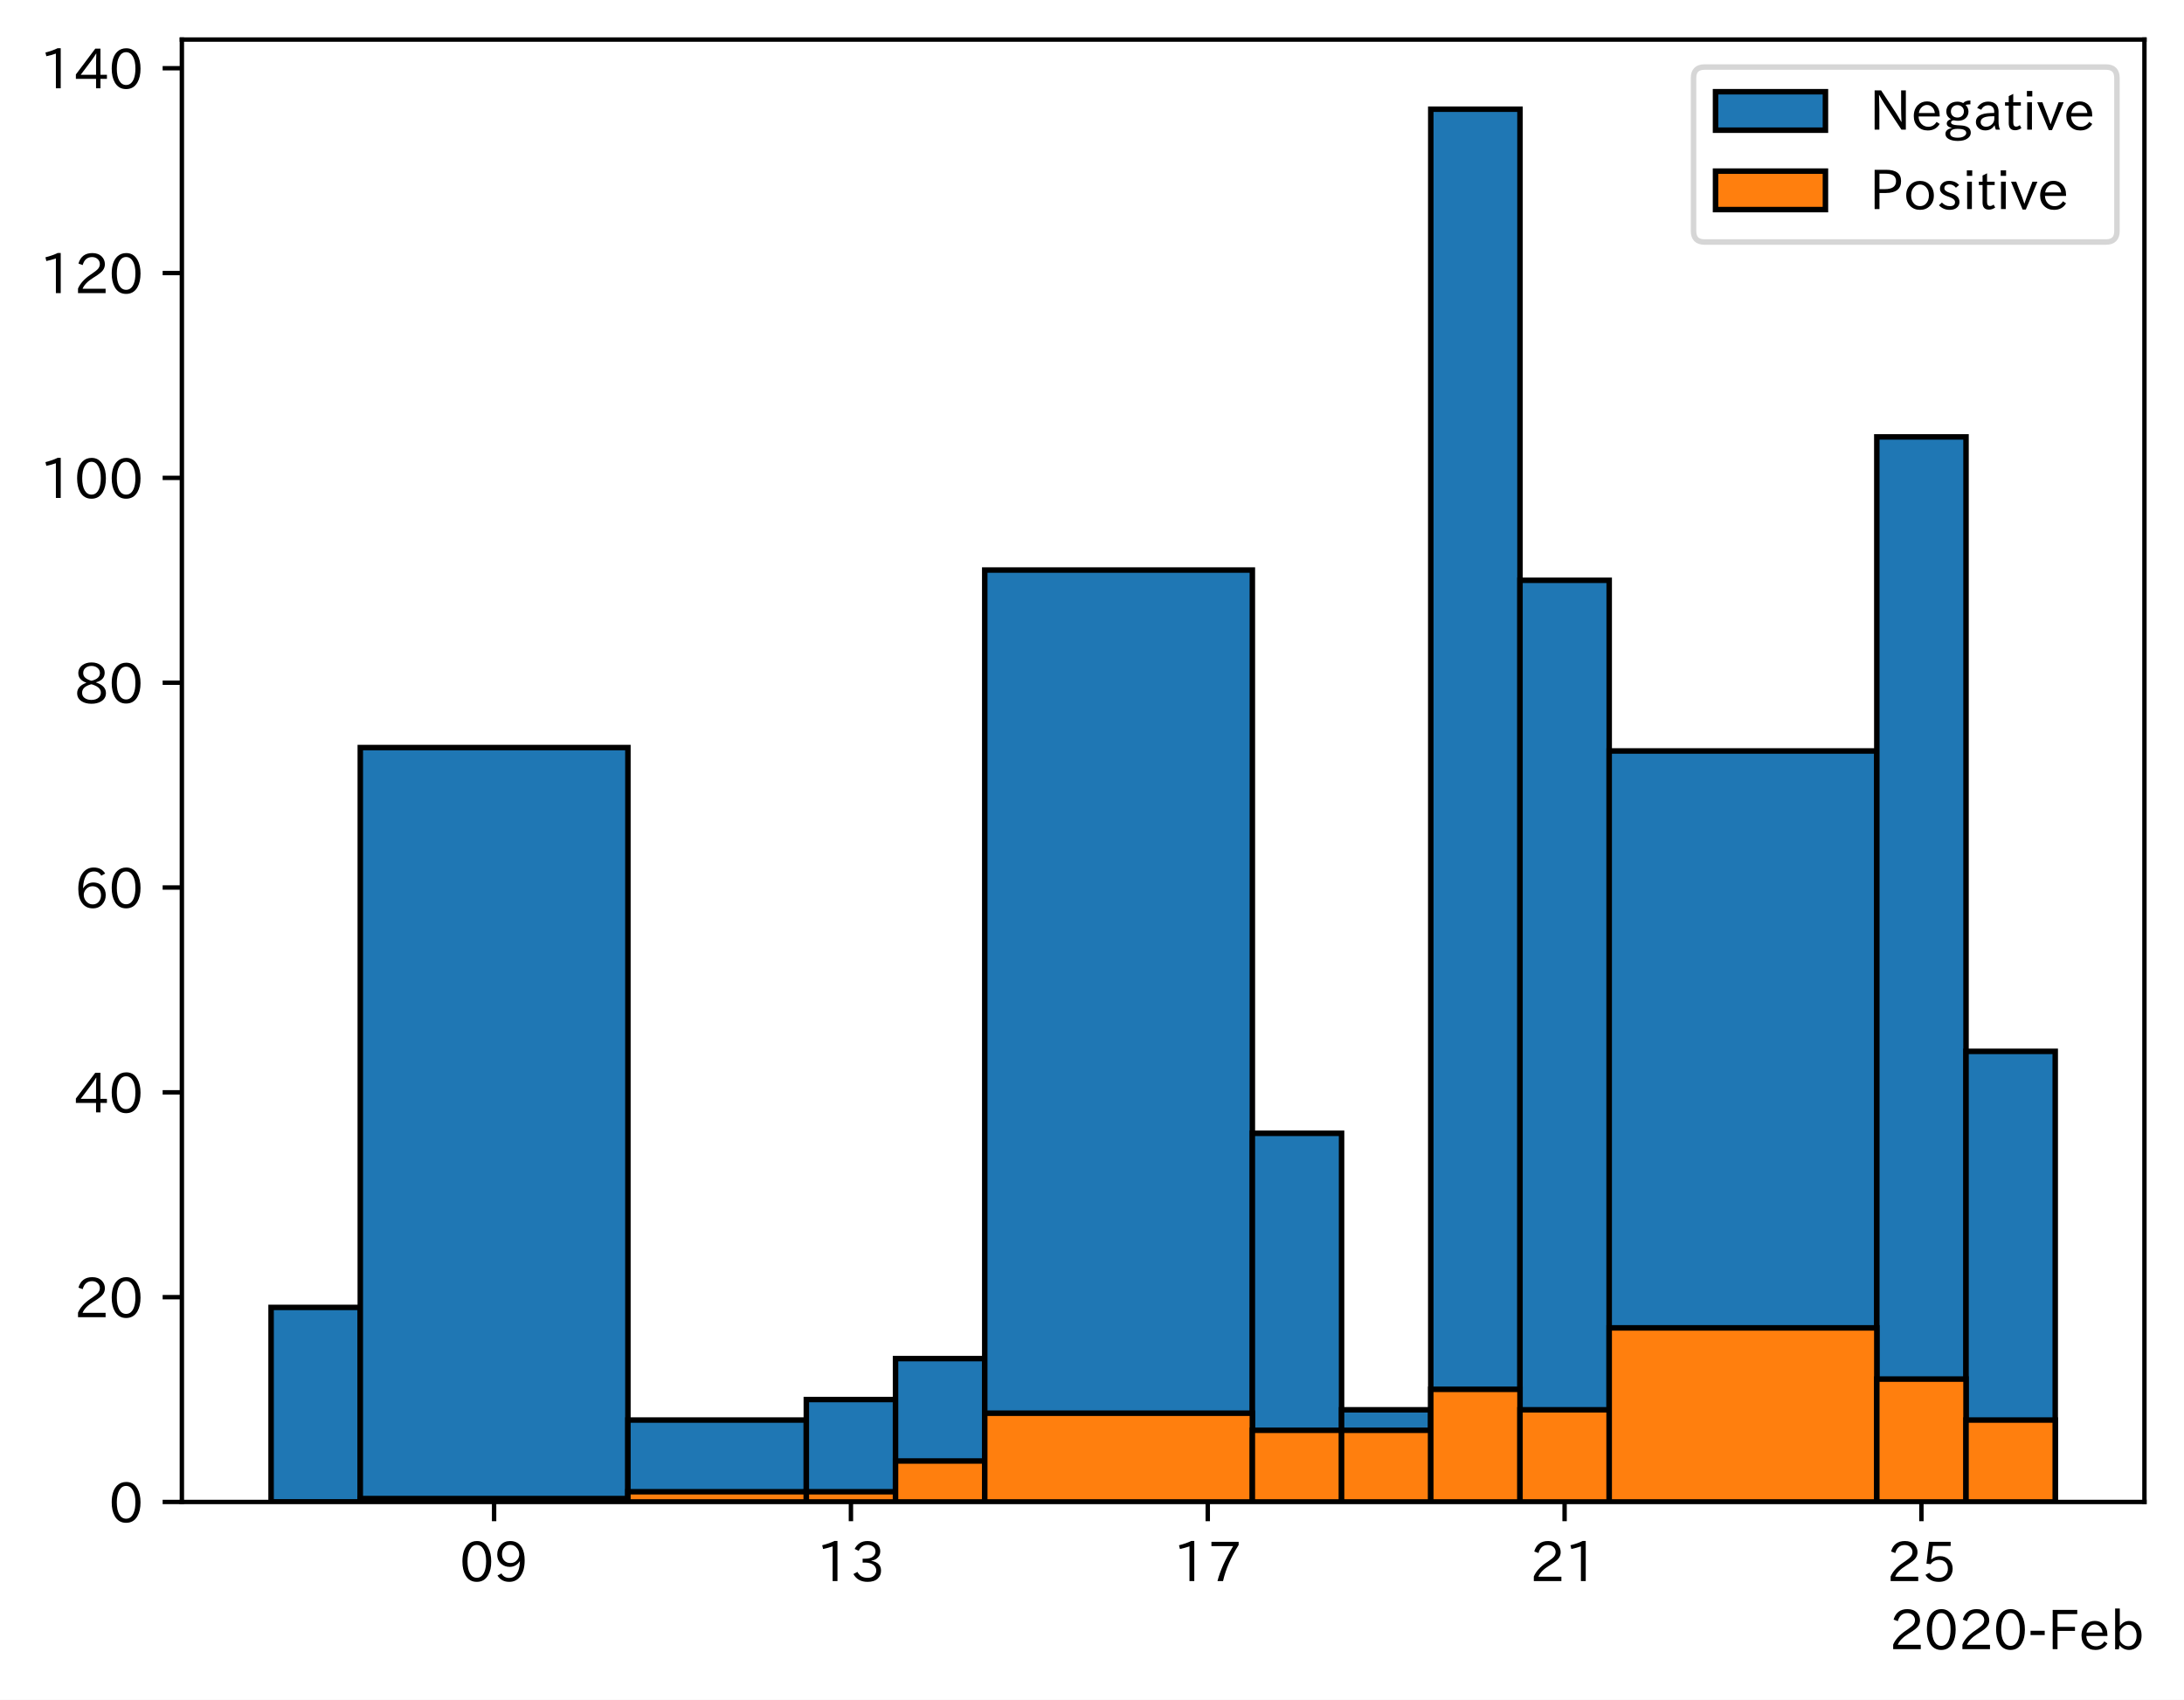
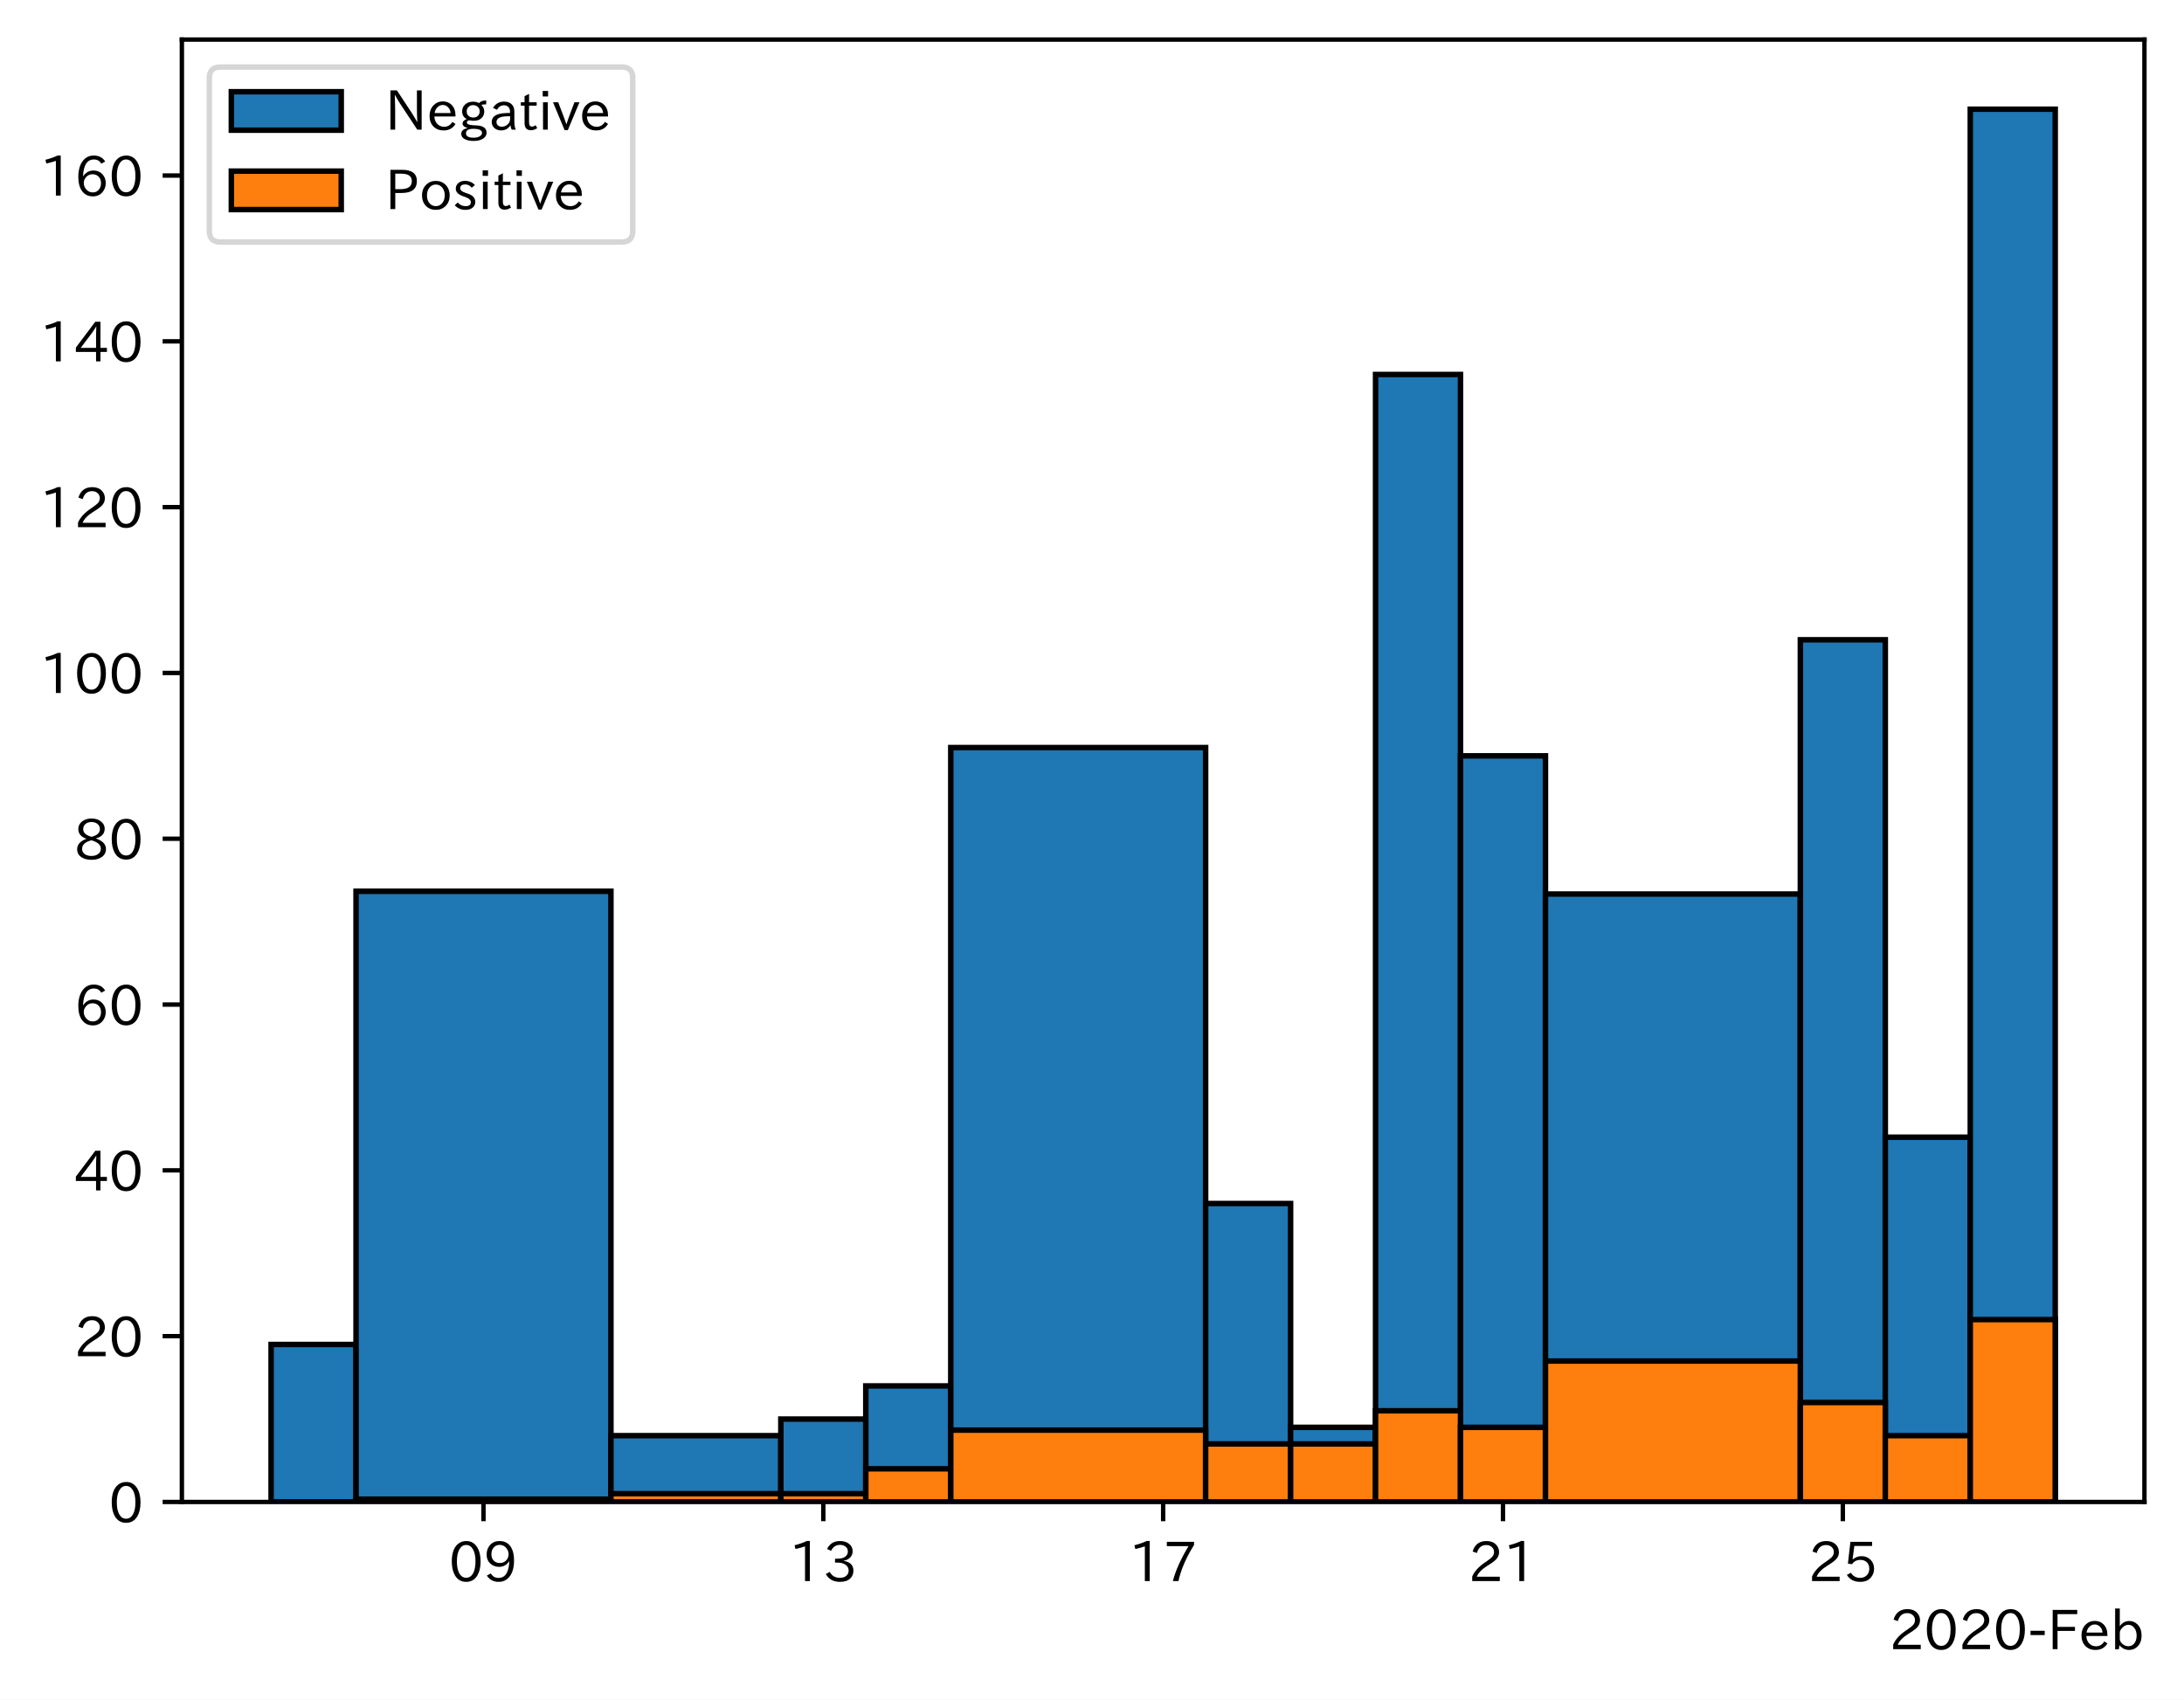
<svg xmlns="http://www.w3.org/2000/svg" xmlns:xlink="http://www.w3.org/1999/xlink" height="309.293pt" version="1.1" viewBox="0 0 397.415 309.293" width="397.415pt">
  <defs>
    <style type="text/css">
*{stroke-linecap:butt;stroke-linejoin:round;}
  </style>
  </defs>
  <g id="figure_1">
    <g id="patch_1">
      <path d="M 0 309.293  L 397.415 309.293  L 397.415 0  L 0 0  z " style="fill:#ffffff;" />
    </g>
    <g id="axes_1">
      <g id="patch_2">
        <path d="M 33.095 273.312  L 390.215 273.312  L 390.215 7.2  L 33.095 7.2  z " style="fill:#ffffff;" />
      </g>
      <g id="patch_3">
-         <path clip-path="url(#p7e88166988)" d="z " style="fill:#1f77b4;stroke:#000000;stroke-linejoin:miter;" />
+         <path clip-path="url(#pc66e0fc06d)" d="z " style="fill:#1f77b4;stroke:#000000;stroke-linejoin:miter;" />
      </g>
      <g id="patch_4">
-         <path clip-path="url(#p7e88166988)" d="M 65.561 273.312  L 49.328 273.312  L 49.328 237.905  L 65.561 237.905  z " style="fill:#1f77b4;stroke:#000000;stroke-linejoin:miter;" />
+         <path clip-path="url(#pc66e0fc06d)" d="M 64.788 273.312  L 49.328 273.312  L 49.328 244.649  L 64.788 244.649  z " style="fill:#1f77b4;stroke:#000000;stroke-linejoin:miter;" />
      </g>
      <g id="patch_5">
-         <path clip-path="url(#p7e88166988)" d="M 114.259 273.312  L 65.561 273.312  L 65.561 136.032  L 114.259 136.032  z " style="fill:#1f77b4;stroke:#000000;stroke-linejoin:miter;" />
+         <path clip-path="url(#pc66e0fc06d)" d="M 111.167 273.312  L 64.788 273.312  L 64.788 162.181  L 111.167 162.181  z " style="fill:#1f77b4;stroke:#000000;stroke-linejoin:miter;" />
      </g>
      <g id="patch_6">
-         <path clip-path="url(#p7e88166988)" d="M 146.724 273.312  L 114.259 273.312  L 114.259 258.404  L 146.724 258.404  z " style="fill:#1f77b4;stroke:#000000;stroke-linejoin:miter;" />
+         <path clip-path="url(#pc66e0fc06d)" d="M 142.086 273.312  L 111.167 273.312  L 111.167 261.243  L 142.086 261.243  z " style="fill:#1f77b4;stroke:#000000;stroke-linejoin:miter;" />
      </g>
      <g id="patch_7">
-         <path clip-path="url(#p7e88166988)" d="M 162.957 273.312  L 146.724 273.312  L 146.724 254.677  L 162.957 254.677  z " style="fill:#1f77b4;stroke:#000000;stroke-linejoin:miter;" />
+         <path clip-path="url(#pc66e0fc06d)" d="M 157.546 273.312  L 142.086 273.312  L 142.086 258.226  L 157.546 258.226  z " style="fill:#1f77b4;stroke:#000000;stroke-linejoin:miter;" />
      </g>
      <g id="patch_8">
-         <path clip-path="url(#p7e88166988)" d="M 179.19 273.312  L 162.957 273.312  L 162.957 247.223  L 179.19 247.223  z " style="fill:#1f77b4;stroke:#000000;stroke-linejoin:miter;" />
+         <path clip-path="url(#pc66e0fc06d)" d="M 173.006 273.312  L 157.546 273.312  L 157.546 252.192  L 173.006 252.192  z " style="fill:#1f77b4;stroke:#000000;stroke-linejoin:miter;" />
      </g>
      <g id="patch_9">
-         <path clip-path="url(#p7e88166988)" d="M 227.888 273.312  L 179.19 273.312  L 179.19 103.731  L 227.888 103.731  z " style="fill:#1f77b4;stroke:#000000;stroke-linejoin:miter;" />
+         <path clip-path="url(#pc66e0fc06d)" d="M 219.385 273.312  L 173.006 273.312  L 173.006 136.032  L 219.385 136.032  z " style="fill:#1f77b4;stroke:#000000;stroke-linejoin:miter;" />
      </g>
      <g id="patch_10">
-         <path clip-path="url(#p7e88166988)" d="M 244.121 273.312  L 227.888 273.312  L 227.888 206.225  L 244.121 206.225  z " style="fill:#1f77b4;stroke:#000000;stroke-linejoin:miter;" />
+         <path clip-path="url(#pc66e0fc06d)" d="M 234.845 273.312  L 219.385 273.312  L 219.385 219.003  L 234.845 219.003  z " style="fill:#1f77b4;stroke:#000000;stroke-linejoin:miter;" />
      </g>
      <g id="patch_11">
-         <path clip-path="url(#p7e88166988)" d="M 260.353 273.312  L 244.121 273.312  L 244.121 256.54  L 260.353 256.54  z " style="fill:#1f77b4;stroke:#000000;stroke-linejoin:miter;" />
+         <path clip-path="url(#pc66e0fc06d)" d="M 250.305 273.312  L 234.845 273.312  L 234.845 259.735  L 250.305 259.735  z " style="fill:#1f77b4;stroke:#000000;stroke-linejoin:miter;" />
      </g>
      <g id="patch_12">
-         <path clip-path="url(#p7e88166988)" d="M 276.586 273.312  L 260.353 273.312  L 260.353 19.872  L 276.586 19.872  z " style="fill:#1f77b4;stroke:#000000;stroke-linejoin:miter;" />
+         <path clip-path="url(#pc66e0fc06d)" d="M 265.764 273.312  L 250.305 273.312  L 250.305 68.146  L 265.764 68.146  z " style="fill:#1f77b4;stroke:#000000;stroke-linejoin:miter;" />
      </g>
      <g id="patch_13">
-         <path clip-path="url(#p7e88166988)" d="M 292.819 273.312  L 276.586 273.312  L 276.586 105.594  L 292.819 105.594  z " style="fill:#1f77b4;stroke:#000000;stroke-linejoin:miter;" />
+         <path clip-path="url(#pc66e0fc06d)" d="M 281.224 273.312  L 265.764 273.312  L 265.764 137.541  L 281.224 137.541  z " style="fill:#1f77b4;stroke:#000000;stroke-linejoin:miter;" />
      </g>
      <g id="patch_14">
-         <path clip-path="url(#p7e88166988)" d="M 341.517 273.312  L 292.819 273.312  L 292.819 136.653  L 341.517 136.653  z " style="fill:#1f77b4;stroke:#000000;stroke-linejoin:miter;" />
+         <path clip-path="url(#pc66e0fc06d)" d="M 327.603 273.312  L 281.224 273.312  L 281.224 162.683  L 327.603 162.683  z " style="fill:#1f77b4;stroke:#000000;stroke-linejoin:miter;" />
      </g>
      <g id="patch_15">
-         <path clip-path="url(#p7e88166988)" d="M 357.75 273.312  L 341.517 273.312  L 341.517 79.505  L 357.75 79.505  z " style="fill:#1f77b4;stroke:#000000;stroke-linejoin:miter;" />
+         <path clip-path="url(#pc66e0fc06d)" d="M 343.063 273.312  L 327.603 273.312  L 327.603 116.421  L 343.063 116.421  z " style="fill:#1f77b4;stroke:#000000;stroke-linejoin:miter;" />
      </g>
      <g id="patch_16">
-         <path clip-path="url(#p7e88166988)" d="M 373.983 273.312  L 357.75 273.312  L 357.75 191.317  L 373.983 191.317  z " style="fill:#1f77b4;stroke:#000000;stroke-linejoin:miter;" />
+         <path clip-path="url(#pc66e0fc06d)" d="M 358.523 273.312  L 343.063 273.312  L 343.063 206.935  L 358.523 206.935  z " style="fill:#1f77b4;stroke:#000000;stroke-linejoin:miter;" />
      </g>
      <g id="patch_17">
-         <path clip-path="url(#p7e88166988)" d="z " style="fill:#ff7f0e;stroke:#000000;stroke-linejoin:miter;" />
+         <path clip-path="url(#pc66e0fc06d)" d="M 373.983 273.312  L 358.523 273.312  L 358.523 19.872  L 373.983 19.872  z " style="fill:#1f77b4;stroke:#000000;stroke-linejoin:miter;" />
      </g>
      <g id="patch_18">
-         <path clip-path="url(#p7e88166988)" d="M 65.561 273.312  L 49.328 273.312  L 49.328 273.312  L 65.561 273.312  z " style="fill:#ff7f0e;stroke:#000000;stroke-linejoin:miter;" />
+         <path clip-path="url(#pc66e0fc06d)" d="z " style="fill:#ff7f0e;stroke:#000000;stroke-linejoin:miter;" />
      </g>
      <g id="patch_19">
-         <path clip-path="url(#p7e88166988)" d="M 114.259 273.312  L 65.561 273.312  L 65.561 272.691  L 114.259 272.691  z " style="fill:#ff7f0e;stroke:#000000;stroke-linejoin:miter;" />
+         <path clip-path="url(#pc66e0fc06d)" d="M 64.788 273.312  L 49.328 273.312  L 49.328 273.312  L 64.788 273.312  z " style="fill:#ff7f0e;stroke:#000000;stroke-linejoin:miter;" />
      </g>
      <g id="patch_20">
-         <path clip-path="url(#p7e88166988)" d="M 146.724 273.312  L 114.259 273.312  L 114.259 271.448  L 146.724 271.448  z " style="fill:#ff7f0e;stroke:#000000;stroke-linejoin:miter;" />
+         <path clip-path="url(#pc66e0fc06d)" d="M 111.167 273.312  L 64.788 273.312  L 64.788 272.809  L 111.167 272.809  z " style="fill:#ff7f0e;stroke:#000000;stroke-linejoin:miter;" />
      </g>
      <g id="patch_21">
-         <path clip-path="url(#p7e88166988)" d="M 162.957 273.312  L 146.724 273.312  L 146.724 271.448  L 162.957 271.448  z " style="fill:#ff7f0e;stroke:#000000;stroke-linejoin:miter;" />
+         <path clip-path="url(#pc66e0fc06d)" d="M 142.086 273.312  L 111.167 273.312  L 111.167 271.803  L 142.086 271.803  z " style="fill:#ff7f0e;stroke:#000000;stroke-linejoin:miter;" />
      </g>
      <g id="patch_22">
-         <path clip-path="url(#p7e88166988)" d="M 179.19 273.312  L 162.957 273.312  L 162.957 265.858  L 179.19 265.858  z " style="fill:#ff7f0e;stroke:#000000;stroke-linejoin:miter;" />
+         <path clip-path="url(#pc66e0fc06d)" d="M 157.546 273.312  L 142.086 273.312  L 142.086 271.803  L 157.546 271.803  z " style="fill:#ff7f0e;stroke:#000000;stroke-linejoin:miter;" />
      </g>
      <g id="patch_23">
-         <path clip-path="url(#p7e88166988)" d="M 227.888 273.312  L 179.19 273.312  L 179.19 257.161  L 227.888 257.161  z " style="fill:#ff7f0e;stroke:#000000;stroke-linejoin:miter;" />
+         <path clip-path="url(#pc66e0fc06d)" d="M 173.006 273.312  L 157.546 273.312  L 157.546 267.278  L 173.006 267.278  z " style="fill:#ff7f0e;stroke:#000000;stroke-linejoin:miter;" />
      </g>
      <g id="patch_24">
-         <path clip-path="url(#p7e88166988)" d="M 244.121 273.312  L 227.888 273.312  L 227.888 260.267  L 244.121 260.267  z " style="fill:#ff7f0e;stroke:#000000;stroke-linejoin:miter;" />
+         <path clip-path="url(#pc66e0fc06d)" d="M 219.385 273.312  L 173.006 273.312  L 173.006 260.238  L 219.385 260.238  z " style="fill:#ff7f0e;stroke:#000000;stroke-linejoin:miter;" />
      </g>
      <g id="patch_25">
-         <path clip-path="url(#p7e88166988)" d="M 260.353 273.312  L 244.121 273.312  L 244.121 260.267  L 260.353 260.267  z " style="fill:#ff7f0e;stroke:#000000;stroke-linejoin:miter;" />
+         <path clip-path="url(#pc66e0fc06d)" d="M 234.845 273.312  L 219.385 273.312  L 219.385 262.752  L 234.845 262.752  z " style="fill:#ff7f0e;stroke:#000000;stroke-linejoin:miter;" />
      </g>
      <g id="patch_26">
-         <path clip-path="url(#p7e88166988)" d="M 276.586 273.312  L 260.353 273.312  L 260.353 252.813  L 276.586 252.813  z " style="fill:#ff7f0e;stroke:#000000;stroke-linejoin:miter;" />
+         <path clip-path="url(#pc66e0fc06d)" d="M 250.305 273.312  L 234.845 273.312  L 234.845 262.752  L 250.305 262.752  z " style="fill:#ff7f0e;stroke:#000000;stroke-linejoin:miter;" />
      </g>
      <g id="patch_27">
-         <path clip-path="url(#p7e88166988)" d="M 292.819 273.312  L 276.586 273.312  L 276.586 256.54  L 292.819 256.54  z " style="fill:#ff7f0e;stroke:#000000;stroke-linejoin:miter;" />
+         <path clip-path="url(#pc66e0fc06d)" d="M 265.764 273.312  L 250.305 273.312  L 250.305 256.718  L 265.764 256.718  z " style="fill:#ff7f0e;stroke:#000000;stroke-linejoin:miter;" />
      </g>
      <g id="patch_28">
-         <path clip-path="url(#p7e88166988)" d="M 341.517 273.312  L 292.819 273.312  L 292.819 241.632  L 341.517 241.632  z " style="fill:#ff7f0e;stroke:#000000;stroke-linejoin:miter;" />
+         <path clip-path="url(#pc66e0fc06d)" d="M 281.224 273.312  L 265.764 273.312  L 265.764 259.735  L 281.224 259.735  z " style="fill:#ff7f0e;stroke:#000000;stroke-linejoin:miter;" />
      </g>
      <g id="patch_29">
-         <path clip-path="url(#p7e88166988)" d="M 357.75 273.312  L 341.517 273.312  L 341.517 250.95  L 357.75 250.95  z " style="fill:#ff7f0e;stroke:#000000;stroke-linejoin:miter;" />
+         <path clip-path="url(#pc66e0fc06d)" d="M 327.603 273.312  L 281.224 273.312  L 281.224 247.666  L 327.603 247.666  z " style="fill:#ff7f0e;stroke:#000000;stroke-linejoin:miter;" />
      </g>
      <g id="patch_30">
-         <path clip-path="url(#p7e88166988)" d="M 373.983 273.312  L 357.75 273.312  L 357.75 258.404  L 373.983 258.404  z " style="fill:#ff7f0e;stroke:#000000;stroke-linejoin:miter;" />
+         <path clip-path="url(#pc66e0fc06d)" d="M 343.063 273.312  L 327.603 273.312  L 327.603 255.209  L 343.063 255.209  z " style="fill:#ff7f0e;stroke:#000000;stroke-linejoin:miter;" />
+       </g>
+       <g id="patch_31">
+         <path clip-path="url(#pc66e0fc06d)" d="M 358.523 273.312  L 343.063 273.312  L 343.063 261.243  L 358.523 261.243  z " style="fill:#ff7f0e;stroke:#000000;stroke-linejoin:miter;" />
+       </g>
+       <g id="patch_32">
+         <path clip-path="url(#pc66e0fc06d)" d="M 373.983 273.312  L 358.523 273.312  L 358.523 240.123  L 373.983 240.123  z " style="fill:#ff7f0e;stroke:#000000;stroke-linejoin:miter;" />
      </g>
      <g id="matplotlib.axis_1">
        <g id="xtick_1">
          <g id="line2d_1">
            <defs>
-               <path d="M 0 0  L 0 3.5  " id="m4f2c366117" style="stroke:#000000;stroke-width:0.8;" />
-             </defs>
-             <g>
-               <use style="stroke:#000000;stroke-width:0.8;" x="89.91" xlink:href="#m4f2c366117" y="273.312" />
+               <path d="M 0 0  L 0 3.5  " id="md7d98b6730" style="stroke:#000000;stroke-width:0.8;" />
+             </defs>
+             <g>
+               <use style="stroke:#000000;stroke-width:0.8;" x="87.977" xlink:href="#md7d98b6730" y="273.312" />
            </g>
          </g>
          <g id="text_1">
            <defs>
              <path d="M 31.844 73.828  Q 45.016 73.828 52.094 61.625  Q 57.719 51.953 57.719 36.625  Q 57.719 21.438 52.094 11.578  Q 45.125 -0.484 31.5 -0.484  Q 17.922 -0.484 10.938 11.578  Q 5.328 21.438 5.328 36.719  Q 5.328 58.016 15.625 67.719  Q 22.172 73.828 31.844 73.828  z M 31.5 66.656  Q 23.688 66.656 19.188 58.734  Q 14.594 50.734 14.594 36.625  Q 14.594 22.75 19.094 14.797  Q 23.641 6.984 31.5 6.984  Q 40.922 6.984 45.453 18.016  Q 48.438 25.344 48.438 37.109  Q 48.438 50.875 43.844 58.734  Q 39.203 66.656 31.5 66.656  z " id="IPAexGothic-48" />
              <path d="M 46.625 36.812  Q 39.75 26.812 28.328 26.812  Q 19.578 26.812 13.234 32.125  Q 5.719 38.422 5.719 49.422  Q 5.719 59.578 12.016 66.656  Q 18.453 73.828 29.203 73.828  Q 43.75 73.828 50.641 61.719  Q 55.609 52.781 55.609 38.625  Q 55.609 19.531 47.516 9.188  Q 39.891 -0.484 27.641 -0.484  Q 13.422 -0.484 6.109 10.984  L 13.328 14.891  Q 18.062 6.688 27.391 6.688  Q 45.656 6.688 47.016 36.812  z M 29.5 66.844  Q 22.656 66.844 18.312 61.719  Q 14.406 57.078 14.406 50  Q 14.406 42.828 18.109 38.719  Q 22.406 33.797 29.781 33.797  Q 37.984 33.797 42.625 40.188  Q 45.703 44.484 45.703 49.516  Q 45.703 55.516 42.094 60.359  Q 37.109 66.844 29.5 66.844  z " id="IPAexGothic-57" />
            </defs>
-             <g transform="translate(83.61142 287.8026)scale(0.1 -0.1)">
+             <g transform="translate(81.67895 287.8026)scale(0.1 -0.1)">
              <use xlink:href="#IPAexGothic-48" />
              <use x="62.988" xlink:href="#IPAexGothic-57" />
            </g>
          </g>
        </g>
        <g id="xtick_2">
          <g id="line2d_2">
            <g>
-               <use style="stroke:#000000;stroke-width:0.8;" x="154.841" xlink:href="#m4f2c366117" y="273.312" />
+               <use style="stroke:#000000;stroke-width:0.8;" x="149.816" xlink:href="#md7d98b6730" y="273.312" />
            </g>
          </g>
          <g id="text_2">
            <defs>
              <path d="M 38.484 0.984  L 29.688 0.984  L 29.688 64.109  Q 21.438 61.281 12.312 59.328  L 10.688 66.109  Q 23.734 69.391 32.906 73.922  L 38.484 73.922  z " id="IPAexGothic-49" />
              <path d="M 37.203 37.797  Q 54.781 34.625 54.781 19.969  Q 54.781 11.188 48.875 5.562  Q 42.328 -0.484 30.375 -0.484  Q 12.453 -0.484 4.5 13.766  L 11.812 17.672  Q 17.328 6.891 30.281 6.891  Q 37.891 6.891 42.094 10.797  Q 46.094 14.5 46.094 20.172  Q 46.094 26.859 40.094 30.906  Q 34.625 34.578 25.688 34.578  L 21.297 34.578  L 21.297 41.703  L 25.875 41.703  Q 34.859 41.703 39.594 45.125  Q 44.672 48.734 44.672 54.828  Q 44.672 61.469 38.969 64.656  Q 35.297 66.844 30.172 66.844  Q 19.344 66.844 14.109 55.906  L 6.781 59.422  Q 14.016 73.828 30.281 73.828  Q 40.578 73.828 46.969 68.656  Q 53.375 63.578 53.375 55.219  Q 53.375 47.312 47.172 42.281  Q 43.172 39.062 37.203 38.188  z " id="IPAexGothic-51" />
            </defs>
-             <g transform="translate(148.5423 287.8026)scale(0.1 -0.1)">
+             <g transform="translate(143.5179 287.8026)scale(0.1 -0.1)">
              <use xlink:href="#IPAexGothic-49" />
              <use x="62.988" xlink:href="#IPAexGothic-51" />
            </g>
          </g>
        </g>
        <g id="xtick_3">
          <g id="line2d_3">
            <g>
-               <use style="stroke:#000000;stroke-width:0.8;" x="219.772" xlink:href="#m4f2c366117" y="273.312" />
+               <use style="stroke:#000000;stroke-width:0.8;" x="211.655" xlink:href="#md7d98b6730" y="273.312" />
            </g>
          </g>
          <g id="text_3">
            <defs>
              <path d="M 56.203 66.609  Q 34.969 32.906 27.781 0.984  L 17.672 0.984  Q 24.703 28.656 46.094 64.5  L 6.688 64.5  L 6.688 72.406  L 56.203 72.406  z " id="IPAexGothic-55" />
            </defs>
-             <g transform="translate(213.4732 287.8026)scale(0.1 -0.1)">
+             <g transform="translate(205.3569 287.8026)scale(0.1 -0.1)">
              <use xlink:href="#IPAexGothic-49" />
              <use x="62.988" xlink:href="#IPAexGothic-55" />
            </g>
          </g>
        </g>
        <g id="xtick_4">
          <g id="line2d_4">
            <g>
-               <use style="stroke:#000000;stroke-width:0.8;" x="284.703" xlink:href="#m4f2c366117" y="273.312" />
+               <use style="stroke:#000000;stroke-width:0.8;" x="273.494" xlink:href="#md7d98b6730" y="273.312" />
            </g>
          </g>
          <g id="text_4">
            <defs>
              <path d="M 57.172 0.984  L 6.984 0.984  L 6.984 9.281  Q 12.891 23.047 29.594 34.422  L 32.375 36.281  Q 40.922 42.141 43.609 45.406  Q 46.688 49.266 46.688 53.812  Q 46.688 58.938 43.062 62.547  Q 39.062 66.547 32.562 66.547  Q 19.531 66.547 15.484 52  L 7.766 54.781  Q 13.328 73.828 33.062 73.828  Q 43.844 73.828 50.25 67.438  Q 55.859 61.672 55.859 53.516  Q 55.859 47.469 52.25 42.531  Q 48.922 37.75 36.969 30.281  L 34.859 29  Q 19.625 19.578 15.281 8.891  L 57.172 8.891  z " id="IPAexGothic-50" />
            </defs>
-             <g transform="translate(278.4041 287.8026)scale(0.1 -0.1)">
+             <g transform="translate(267.1958 287.8026)scale(0.1 -0.1)">
              <use xlink:href="#IPAexGothic-50" />
              <use x="62.988" xlink:href="#IPAexGothic-49" />
            </g>
          </g>
        </g>
        <g id="xtick_5">
          <g id="line2d_5">
            <g>
-               <use style="stroke:#000000;stroke-width:0.8;" x="349.633" xlink:href="#m4f2c366117" y="273.312" />
+               <use style="stroke:#000000;stroke-width:0.8;" x="335.333" xlink:href="#md7d98b6730" y="273.312" />
            </g>
          </g>
          <g id="text_5">
            <defs>
              <path d="M 18.406 40.672  Q 25.531 46.297 33.938 46.297  Q 44 46.297 50.641 39.5  Q 56.844 33.016 56.844 23.391  Q 56.844 14.656 51.516 8.016  Q 44.828 -0.484 31.734 -0.484  Q 14.984 -0.484 7.328 12.25  L 14.656 16.062  Q 20.453 6.781 31.453 6.781  Q 38.531 6.781 43.266 11.188  Q 48.141 15.828 48.141 23.484  Q 48.141 30.719 43.844 35.016  Q 39.359 39.5 32.125 39.5  Q 21.969 39.5 16.75 31.688  L 9.234 32.672  L 13.812 72.406  L 53.219 72.406  L 53.219 64.891  L 20.953 64.891  L 17.719 40.672  z " id="IPAexGothic-53" />
            </defs>
-             <g transform="translate(343.3351 287.8026)scale(0.1 -0.1)">
+             <g transform="translate(329.0348 287.8026)scale(0.1 -0.1)">
              <use xlink:href="#IPAexGothic-50" />
              <use x="62.988" xlink:href="#IPAexGothic-53" />
            </g>
          </g>
        </g>
        <g id="text_6">
          <defs>
            <path d="M 30.766 26.609  L 4.984 26.609  L 4.984 34.422  L 30.766 34.422  z " id="IPAexGothic-45" />
            <path d="M 54.203 64.703  L 18.312 64.703  L 18.312 41.5  L 50.094 41.5  L 50.094 34.188  L 18.312 34.188  L 18.312 0.984  L 9.516 0.984  L 9.516 72.406  L 54.203 72.406  z " id="IPAexGothic-70" />
            <path d="M 13.484 24.906  Q 13.922 16.266 18.891 11.281  Q 23.969 6.203 31.203 6.203  Q 40.719 6.203 46.297 15.094  L 51.906 11.375  Q 44.828 -0.484 30.172 -0.484  Q 19.094 -0.484 11.969 6.594  Q 4.781 13.812 4.781 25.641  Q 4.781 38.188 12.312 45.703  Q 19 52.391 29 52.391  Q 38.422 52.391 44.781 46.188  Q 51.906 38.969 51.906 26.906  L 51.906 24.906  z M 43.062 31.203  Q 42.328 37.984 38.281 41.891  Q 34.281 45.906 28.812 45.906  Q 22.469 45.906 17.969 40.484  Q 14.891 36.812 13.969 31.203  z " id="IPAexGothic-101" />
            <path d="M 17.578 42.672  Q 24.219 52.203 34.672 52.203  Q 43.562 52.203 49.859 45.906  Q 57.172 38.578 57.172 25.688  Q 57.172 13.094 49.859 5.812  Q 43.562 -0.484 34.469 -0.484  Q 24.359 -0.484 17 8.062  L 15.766 0.688  L 9.078 0.688  L 9.078 74.906  L 17.578 74.906  z M 17.578 31.203  L 17.578 19.578  Q 17.578 13.875 23.875 9.375  Q 28.172 6.297 33.109 6.297  Q 38.875 6.297 42.875 10.297  Q 48.188 15.766 48.188 25.484  Q 48.188 34.281 43.797 39.891  Q 39.453 45.312 33.203 45.312  Q 27.484 45.312 22.469 40.281  Q 17.578 35.406 17.578 31.203  z " id="IPAexGothic-98" />
          </defs>
          <g transform="translate(343.795 300.1932)scale(0.1 -0.1)">
            <use xlink:href="#IPAexGothic-50" />
            <use x="62.988" xlink:href="#IPAexGothic-48" />
            <use x="125.977" xlink:href="#IPAexGothic-50" />
            <use x="188.965" xlink:href="#IPAexGothic-48" />
            <use x="251.953" xlink:href="#IPAexGothic-45" />
            <use x="287.744" xlink:href="#IPAexGothic-70" />
            <use x="344.922" xlink:href="#IPAexGothic-101" />
            <use x="401.807" xlink:href="#IPAexGothic-98" />
          </g>
        </g>
      </g>
      <g id="matplotlib.axis_2">
        <g id="ytick_1">
          <g id="line2d_6">
            <defs>
-               <path d="M 0 0  L -3.5 0  " id="m799df8df3c" style="stroke:#000000;stroke-width:0.8;" />
-             </defs>
-             <g>
-               <use style="stroke:#000000;stroke-width:0.8;" x="33.095" xlink:href="#m799df8df3c" y="273.312" />
+               <path d="M 0 0  L -3.5 0  " id="mc88c7d7d86" style="stroke:#000000;stroke-width:0.8;" />
+             </defs>
+             <g>
+               <use style="stroke:#000000;stroke-width:0.8;" x="33.095" xlink:href="#mc88c7d7d86" y="273.312" />
            </g>
          </g>
          <g id="text_7">
            <g transform="translate(19.79688 277.0573)scale(0.1 -0.1)">
              <use xlink:href="#IPAexGothic-48" />
            </g>
          </g>
        </g>
        <g id="ytick_2">
          <g id="line2d_7">
            <g>
-               <use style="stroke:#000000;stroke-width:0.8;" x="33.095" xlink:href="#m799df8df3c" y="236.041" />
+               <use style="stroke:#000000;stroke-width:0.8;" x="33.095" xlink:href="#mc88c7d7d86" y="243.141" />
            </g>
          </g>
          <g id="text_8">
-             <g transform="translate(13.49844 239.7867)scale(0.1 -0.1)">
+             <g transform="translate(13.49844 246.8859)scale(0.1 -0.1)">
              <use xlink:href="#IPAexGothic-50" />
              <use x="62.988" xlink:href="#IPAexGothic-48" />
            </g>
          </g>
        </g>
        <g id="ytick_3">
          <g id="line2d_8">
            <g>
-               <use style="stroke:#000000;stroke-width:0.8;" x="33.095" xlink:href="#m799df8df3c" y="198.771" />
+               <use style="stroke:#000000;stroke-width:0.8;" x="33.095" xlink:href="#mc88c7d7d86" y="212.969" />
            </g>
          </g>
          <g id="text_9">
            <defs>
              <path d="M 59.578 18.109  L 47.797 18.109  L 47.797 0.984  L 39.797 0.984  L 39.797 18.109  L 3.078 18.109  L 3.078 26.125  L 38.375 73.094  L 47.797 73.094  L 47.797 25.531  L 59.578 25.531  z M 40.281 64.203  L 39.984 64.203  Q 35.594 57.125 31.297 51.312  L 11.859 25.531  L 39.797 25.531  L 39.797 49.125  Q 39.797 54.391 40.281 64.203  z " id="IPAexGothic-52" />
            </defs>
-             <g transform="translate(13.49844 202.5161)scale(0.1 -0.1)">
+             <g transform="translate(13.49844 216.7145)scale(0.1 -0.1)">
              <use xlink:href="#IPAexGothic-52" />
              <use x="62.988" xlink:href="#IPAexGothic-48" />
            </g>
          </g>
        </g>
        <g id="ytick_4">
          <g id="line2d_9">
            <g>
-               <use style="stroke:#000000;stroke-width:0.8;" x="33.095" xlink:href="#m799df8df3c" y="161.5" />
+               <use style="stroke:#000000;stroke-width:0.8;" x="33.095" xlink:href="#mc88c7d7d86" y="182.798" />
            </g>
          </g>
          <g id="text_10">
            <defs>
              <path d="M 16.5 36.375  Q 23.578 46.578 34.906 46.578  Q 45.406 46.578 51.812 39.266  Q 57.422 32.906 57.422 23.781  Q 57.422 13.812 51.125 6.781  Q 44.578 -0.484 34.031 -0.484  Q 21.484 -0.484 14.406 9.078  Q 7.516 18.406 7.516 34.812  Q 7.516 53.516 15.828 64.203  Q 23.344 73.828 35.5 73.828  Q 49.859 73.828 56.391 62.891  L 49.219 58.984  Q 45.219 66.656 35.938 66.656  Q 17.484 66.656 16.109 36.375  z M 33.453 39.797  Q 26.312 39.797 21.625 34.469  Q 17.438 29.688 17.438 24.078  Q 17.438 18.062 21.141 13.188  Q 26.125 6.688 33.734 6.688  Q 41.703 6.688 45.953 13.188  Q 48.828 17.625 48.828 23.484  Q 48.828 30.375 45.016 34.812  Q 40.625 39.797 33.453 39.797  z " id="IPAexGothic-54" />
            </defs>
-             <g transform="translate(13.49844 165.2455)scale(0.1 -0.1)">
+             <g transform="translate(13.49844 186.543)scale(0.1 -0.1)">
              <use xlink:href="#IPAexGothic-54" />
              <use x="62.988" xlink:href="#IPAexGothic-48" />
            </g>
          </g>
        </g>
        <g id="ytick_5">
          <g id="line2d_10">
            <g>
-               <use style="stroke:#000000;stroke-width:0.8;" x="33.095" xlink:href="#m799df8df3c" y="124.23" />
+               <use style="stroke:#000000;stroke-width:0.8;" x="33.095" xlink:href="#mc88c7d7d86" y="152.626" />
            </g>
          </g>
          <g id="text_11">
            <defs>
              <path d="M 39.703 37.891  Q 57.812 31.734 57.812 18.703  Q 57.812 8.453 48.438 3.078  Q 41.609 -0.875 31.5 -0.875  Q 21.344 -0.875 14.5 3.078  Q 5.422 8.297 5.422 18.406  Q 5.422 31.062 22.016 37.203  L 22.016 37.5  Q 7.516 42.719 7.516 54.828  Q 7.516 64.062 15.328 69.625  Q 21.969 74.312 31.547 74.312  Q 42.234 74.312 48.922 68.797  Q 55.516 63.578 55.516 55.719  Q 55.516 42.281 39.703 38.188  z M 31.594 41.016  Q 46.828 44.625 46.828 55.125  Q 46.828 61.188 41.797 64.844  Q 37.703 67.922 31.5 67.922  Q 25.094 67.922 20.797 64.5  Q 16.406 60.891 16.406 55.031  Q 16.406 49.219 21.094 45.703  Q 23.344 43.891 26.906 42.531  Q 31 40.875 31.594 41.016  z M 30.906 34.516  Q 14.406 30.172 14.406 19  Q 14.406 12.109 20.516 8.688  Q 25.094 6.109 31.391 6.109  Q 40.234 6.109 45.016 10.891  Q 48.531 14.406 48.531 19.531  Q 48.531 24.906 43.656 28.906  Q 40.766 31.156 36.719 32.812  Q 31.984 34.719 30.906 34.516  z " id="IPAexGothic-56" />
            </defs>
-             <g transform="translate(13.49844 127.975)scale(0.1 -0.1)">
+             <g transform="translate(13.49844 156.3716)scale(0.1 -0.1)">
              <use xlink:href="#IPAexGothic-56" />
              <use x="62.988" xlink:href="#IPAexGothic-48" />
            </g>
          </g>
        </g>
        <g id="ytick_6">
          <g id="line2d_11">
            <g>
-               <use style="stroke:#000000;stroke-width:0.8;" x="33.095" xlink:href="#m799df8df3c" y="86.959" />
+               <use style="stroke:#000000;stroke-width:0.8;" x="33.095" xlink:href="#mc88c7d7d86" y="122.455" />
            </g>
          </g>
          <g id="text_12">
-             <g transform="translate(7.2 90.70437)scale(0.1 -0.1)">
+             <g transform="translate(7.2 126.2002)scale(0.1 -0.1)">
              <use xlink:href="#IPAexGothic-49" />
              <use x="62.988" xlink:href="#IPAexGothic-48" />
              <use x="125.977" xlink:href="#IPAexGothic-48" />
            </g>
          </g>
        </g>
        <g id="ytick_7">
          <g id="line2d_12">
            <g>
-               <use style="stroke:#000000;stroke-width:0.8;" x="33.095" xlink:href="#m799df8df3c" y="49.688" />
+               <use style="stroke:#000000;stroke-width:0.8;" x="33.095" xlink:href="#mc88c7d7d86" y="92.283" />
            </g>
          </g>
          <g id="text_13">
-             <g transform="translate(7.2 53.43378)scale(0.1 -0.1)">
+             <g transform="translate(7.2 96.02874)scale(0.1 -0.1)">
              <use xlink:href="#IPAexGothic-49" />
              <use x="62.988" xlink:href="#IPAexGothic-50" />
              <use x="125.977" xlink:href="#IPAexGothic-48" />
            </g>
          </g>
        </g>
        <g id="ytick_8">
          <g id="line2d_13">
            <g>
-               <use style="stroke:#000000;stroke-width:0.8;" x="33.095" xlink:href="#m799df8df3c" y="12.418" />
+               <use style="stroke:#000000;stroke-width:0.8;" x="33.095" xlink:href="#mc88c7d7d86" y="62.112" />
            </g>
          </g>
          <g id="text_14">
-             <g transform="translate(7.2 16.1632)scale(0.1 -0.1)">
+             <g transform="translate(7.2 65.85731)scale(0.1 -0.1)">
              <use xlink:href="#IPAexGothic-49" />
              <use x="62.988" xlink:href="#IPAexGothic-52" />
              <use x="125.977" xlink:href="#IPAexGothic-48" />
            </g>
          </g>
        </g>
-       </g>
-       <g id="patch_31">
+         <g id="ytick_9">
+           <g id="line2d_14">
+             <g>
+               <use style="stroke:#000000;stroke-width:0.8;" x="33.095" xlink:href="#mc88c7d7d86" y="31.941" />
+             </g>
+           </g>
+           <g id="text_15">
+             <g transform="translate(7.2 35.68588)scale(0.1 -0.1)">
+               <use xlink:href="#IPAexGothic-49" />
+               <use x="62.988" xlink:href="#IPAexGothic-54" />
+               <use x="125.977" xlink:href="#IPAexGothic-48" />
+             </g>
+           </g>
+         </g>
+       </g>
+       <g id="patch_33">
        <path d="M 33.095 273.312  L 33.095 7.2  " style="fill:none;stroke:#000000;stroke-linecap:square;stroke-linejoin:miter;stroke-width:0.8;" />
      </g>
-       <g id="patch_32">
+       <g id="patch_34">
        <path d="M 390.215 273.312  L 390.215 7.2  " style="fill:none;stroke:#000000;stroke-linecap:square;stroke-linejoin:miter;stroke-width:0.8;" />
      </g>
-       <g id="patch_33">
+       <g id="patch_35">
        <path d="M 33.095 273.312  L 390.215 273.312  " style="fill:none;stroke:#000000;stroke-linecap:square;stroke-linejoin:miter;stroke-width:0.8;" />
      </g>
-       <g id="patch_34">
+       <g id="patch_36">
        <path d="M 33.095 7.2  L 390.215 7.2  " style="fill:none;stroke:#000000;stroke-linecap:square;stroke-linejoin:miter;stroke-width:0.8;" />
      </g>
      <g id="legend_1">
-         <g id="patch_35">
-           <path d="M 310.168 44.039  L 383.215 44.039  Q 385.215 44.039 385.215 42.039  L 385.215 14.2  Q 385.215 12.2 383.215 12.2  L 310.168 12.2  Q 308.168 12.2 308.168 14.2  L 308.168 42.039  Q 308.168 44.039 310.168 44.039  z " style="fill:#ffffff;opacity:0.8;stroke:#cccccc;stroke-linejoin:miter;" />
-         </g>
-         <g id="patch_36">
-           <path d="M 312.168 23.691  L 332.168 23.691  L 332.168 16.691  L 312.168 16.691  z " style="fill:#1f77b4;stroke:#000000;stroke-linejoin:miter;" />
-         </g>
-         <g id="text_15">
+         <g id="patch_37">
+           <path d="M 40.095 44.039  L 113.142 44.039  Q 115.142 44.039 115.142 42.039  L 115.142 14.2  Q 115.142 12.2 113.142 12.2  L 40.095 12.2  Q 38.095 12.2 38.095 14.2  L 38.095 42.039  Q 38.095 44.039 40.095 44.039  z " style="fill:#ffffff;opacity:0.8;stroke:#cccccc;stroke-linejoin:miter;" />
+         </g>
+         <g id="patch_38">
+           <path d="M 42.095 23.691  L 62.095 23.691  L 62.095 16.691  L 42.095 16.691  z " style="fill:#1f77b4;stroke:#000000;stroke-linejoin:miter;" />
+         </g>
+         <g id="text_16">
          <defs>
            <path d="M 66.312 0.984  L 58.297 0.984  L 26.516 49.219  Q 22.906 54.688 17.828 64.016  L 17.438 64.016  L 17.625 59.328  Q 18.109 43.797 18.109 38.578  L 18.109 0.984  L 9.516 0.984  L 9.516 72.406  L 21.344 72.406  L 48.641 30.906  Q 53.953 22.609 58.016 15.094  L 58.406 15.094  Q 57.719 29.641 57.719 38.578  L 57.719 72.406  L 66.312 72.406  z " id="IPAexGothic-78" />
            <path d="M 20.797 17.969  Q 15.719 17.531 15.719 14.062  Q 15.719 9.578 27.547 8.984  L 33.297 8.688  Q 51.609 7.766 51.609 -4.594  Q 51.609 -10.938 45.703 -14.984  Q 39.359 -19.578 28.031 -19.578  Q 17.781 -19.578 11.531 -16.062  Q 5.516 -12.641 5.516 -6.688  Q 5.516 1.312 16.797 3.859  L 16.797 4.203  Q 7.906 6.453 7.906 12.156  Q 7.906 17.438 15.531 20.266  Q 7.125 24.609 7.125 34.078  Q 7.125 41.406 12.016 46.297  Q 17.625 51.906 27.156 51.906  Q 33.203 51.906 37.844 49.266  Q 41.406 53.953 50.922 54.109  L 50.922 47.078  Q 44.344 46.922 42.234 45.906  Q 47.406 40.828 47.406 33.891  Q 47.406 27 42.719 22.266  Q 37.5 17.094 28.328 17.094  Q 24.422 17.094 20.797 17.969  z M 27.094 45.609  Q 22.016 45.609 18.703 42.281  Q 15.438 39.016 15.438 34.078  Q 15.438 29.25 18.5 26.312  Q 21.828 23 27.438 23  Q 32.719 23 35.891 26.219  Q 39.109 29.391 39.109 34.422  Q 39.109 39.016 35.891 42.188  Q 32.516 45.609 27.094 45.609  z M 27.391 2.484  Q 14.109 2.484 14.109 -5.719  Q 14.109 -13.672 28.125 -13.672  Q 37.156 -13.672 41.219 -9.469  Q 43.312 -7.516 43.312 -4.891  Q 43.312 2.484 27.391 2.484  z " id="IPAexGothic-103" />
            <path d="M 49.312 0.984  L 41.75 0.984  Q 39.984 4.734 39.547 8.688  L 39.203 8.688  Q 33.547 -0.391 22.312 -0.391  Q 14.594 -0.391 9.719 4.5  Q 5.422 8.797 5.422 14.984  Q 5.422 30.422 32.031 31.203  L 38.719 31.391  L 38.719 33.984  Q 38.719 39.203 35.75 42.188  Q 32.625 45.312 27.734 45.312  Q 19.344 45.312 15.141 37.156  L 7.719 40.578  Q 14.656 52 27.938 52  Q 37.109 52 42.047 46.875  Q 46.625 42.281 46.625 33.891  L 46.625 15.578  Q 46.625 6.25 49.312 0.984  z M 38.922 25.391  L 33.453 25.297  Q 14.109 24.859 14.109 14.891  Q 14.109 11.375 16.406 9.078  Q 19.234 6.297 23.828 6.297  Q 30.219 6.297 34.906 10.984  Q 38.922 15.141 38.922 21  z " id="IPAexGothic-97" />
            <path d="M 33.203 3.766  Q 27.641 -0.094 21.828 -0.094  Q 10.203 -0.094 10.203 12.984  L 10.203 44.672  L 3.422 44.672  L 3.422 50.781  L 10.203 50.781  L 10.203 61.969  L 18.406 66.062  L 18.406 50.781  L 32.234 50.781  L 32.234 44.672  L 18.406 44.672  L 18.406 14.156  Q 18.406 6.5 23.641 6.5  Q 27.156 6.5 30.328 9.188  z " id="IPAexGothic-116" />
            <path d="M 18.406 61.375  L 8.594 61.375  L 8.594 71.391  L 18.406 71.391  z M 17.781 0.984  L 9.188 0.984  L 9.188 50.781  L 17.781 50.781  z " id="IPAexGothic-105" />
            <path d="M 48.484 50.781  L 27.297 0.094  L 21.484 0.094  L 0.391 50.781  L 9.812 50.781  L 20.906 21.688  L 23.781 13.188  L 24.516 10.984  L 24.812 10.984  Q 25.641 13.812 28.469 21.688  L 39.312 50.781  z " id="IPAexGothic-118" />
          </defs>
-           <g transform="translate(340.1684 23.69063)scale(0.1 -0.1)">
+           <g transform="translate(70.09531 23.69063)scale(0.1 -0.1)">
            <use xlink:href="#IPAexGothic-78" />
            <use x="75.977" xlink:href="#IPAexGothic-101" />
            <use x="132.861" xlink:href="#IPAexGothic-103" />
            <use x="188.379" xlink:href="#IPAexGothic-97" />
            <use x="243.359" xlink:href="#IPAexGothic-116" />
            <use x="277.979" xlink:href="#IPAexGothic-105" />
            <use x="304.98" xlink:href="#IPAexGothic-118" />
            <use x="353.564" xlink:href="#IPAexGothic-101" />
          </g>
        </g>
-         <g id="patch_37">
-           <path d="M 312.168 38.139  L 332.168 38.139  L 332.168 31.139  L 312.168 31.139  z " style="fill:#ff7f0e;stroke:#000000;stroke-linejoin:miter;" />
-         </g>
-         <g id="text_16">
+         <g id="patch_39">
+           <path d="M 42.095 38.139  L 62.095 38.139  L 62.095 31.139  L 42.095 31.139  z " style="fill:#ff7f0e;stroke:#000000;stroke-linejoin:miter;" />
+         </g>
+         <g id="text_17">
          <defs>
            <path d="M 9.516 72.406  L 30.328 72.406  Q 57.625 72.406 57.625 51.906  Q 57.625 30.219 29.781 30.219  L 18.312 30.219  L 18.312 0.984  L 9.516 0.984  z M 18.312 37.203  L 28.125 37.203  Q 48.438 37.203 48.438 51.812  Q 48.438 65.328 29.594 65.328  L 18.312 65.328  z " id="IPAexGothic-80" />
            <path d="M 29.984 52.203  Q 40.531 52.203 47.75 45.125  Q 55.172 37.703 55.172 25.594  Q 55.172 13.875 47.906 6.594  Q 40.766 -0.484 29.984 -0.484  Q 19.188 -0.484 12.203 6.5  Q 4.891 13.766 4.891 25.875  Q 4.891 37.703 12.312 45.125  Q 19.391 52.203 29.984 52.203  z M 29.984 45.609  Q 23.734 45.609 19.391 41.109  Q 13.875 35.594 13.875 25.781  Q 13.875 16.109 19.281 10.688  Q 23.688 6.297 29.984 6.297  Q 36.422 6.297 40.766 10.797  Q 46.188 16.219 46.188 26.125  Q 46.188 35.453 40.672 41.109  Q 36.188 45.609 29.984 45.609  z " id="IPAexGothic-111" />
            <path d="M 34.906 39.797  Q 30.281 45.797 23.188 45.797  Q 13.922 45.797 13.922 38.672  Q 13.922 33.641 23.922 30.375  L 27.203 29.297  Q 41.406 24.656 41.406 13.969  Q 41.406 6.781 35.5 2.688  Q 30.812 -0.484 23.391 -0.484  Q 11.969 -0.484 4 7.859  L 9.422 12.797  Q 15.578 6.203 23.688 6.203  Q 33.297 6.203 33.297 13.672  Q 33.297 19.344 22.703 23.094  L 19.281 24.266  Q 5.906 28.953 5.906 37.984  Q 5.906 43.703 9.812 47.609  Q 14.5 52.297 22.703 52.297  Q 33.688 52.297 40.719 44.672  z " id="IPAexGothic-115" />
          </defs>
-           <g transform="translate(340.1684 38.13906)scale(0.1 -0.1)">
+           <g transform="translate(70.09531 38.13906)scale(0.1 -0.1)">
            <use xlink:href="#IPAexGothic-80" />
            <use x="62.109" xlink:href="#IPAexGothic-111" />
            <use x="122.51" xlink:href="#IPAexGothic-115" />
            <use x="168.701" xlink:href="#IPAexGothic-105" />
            <use x="195.703" xlink:href="#IPAexGothic-116" />
            <use x="230.322" xlink:href="#IPAexGothic-105" />
            <use x="257.324" xlink:href="#IPAexGothic-118" />
            <use x="305.908" xlink:href="#IPAexGothic-101" />
          </g>
        </g>
      </g>
    </g>
  </g>
  <defs>
-     <clipPath id="p7e88166988">
+     <clipPath id="pc66e0fc06d">
      <rect height="266.112" width="357.12" x="33.095" y="7.2" />
    </clipPath>
  </defs>
</svg>
